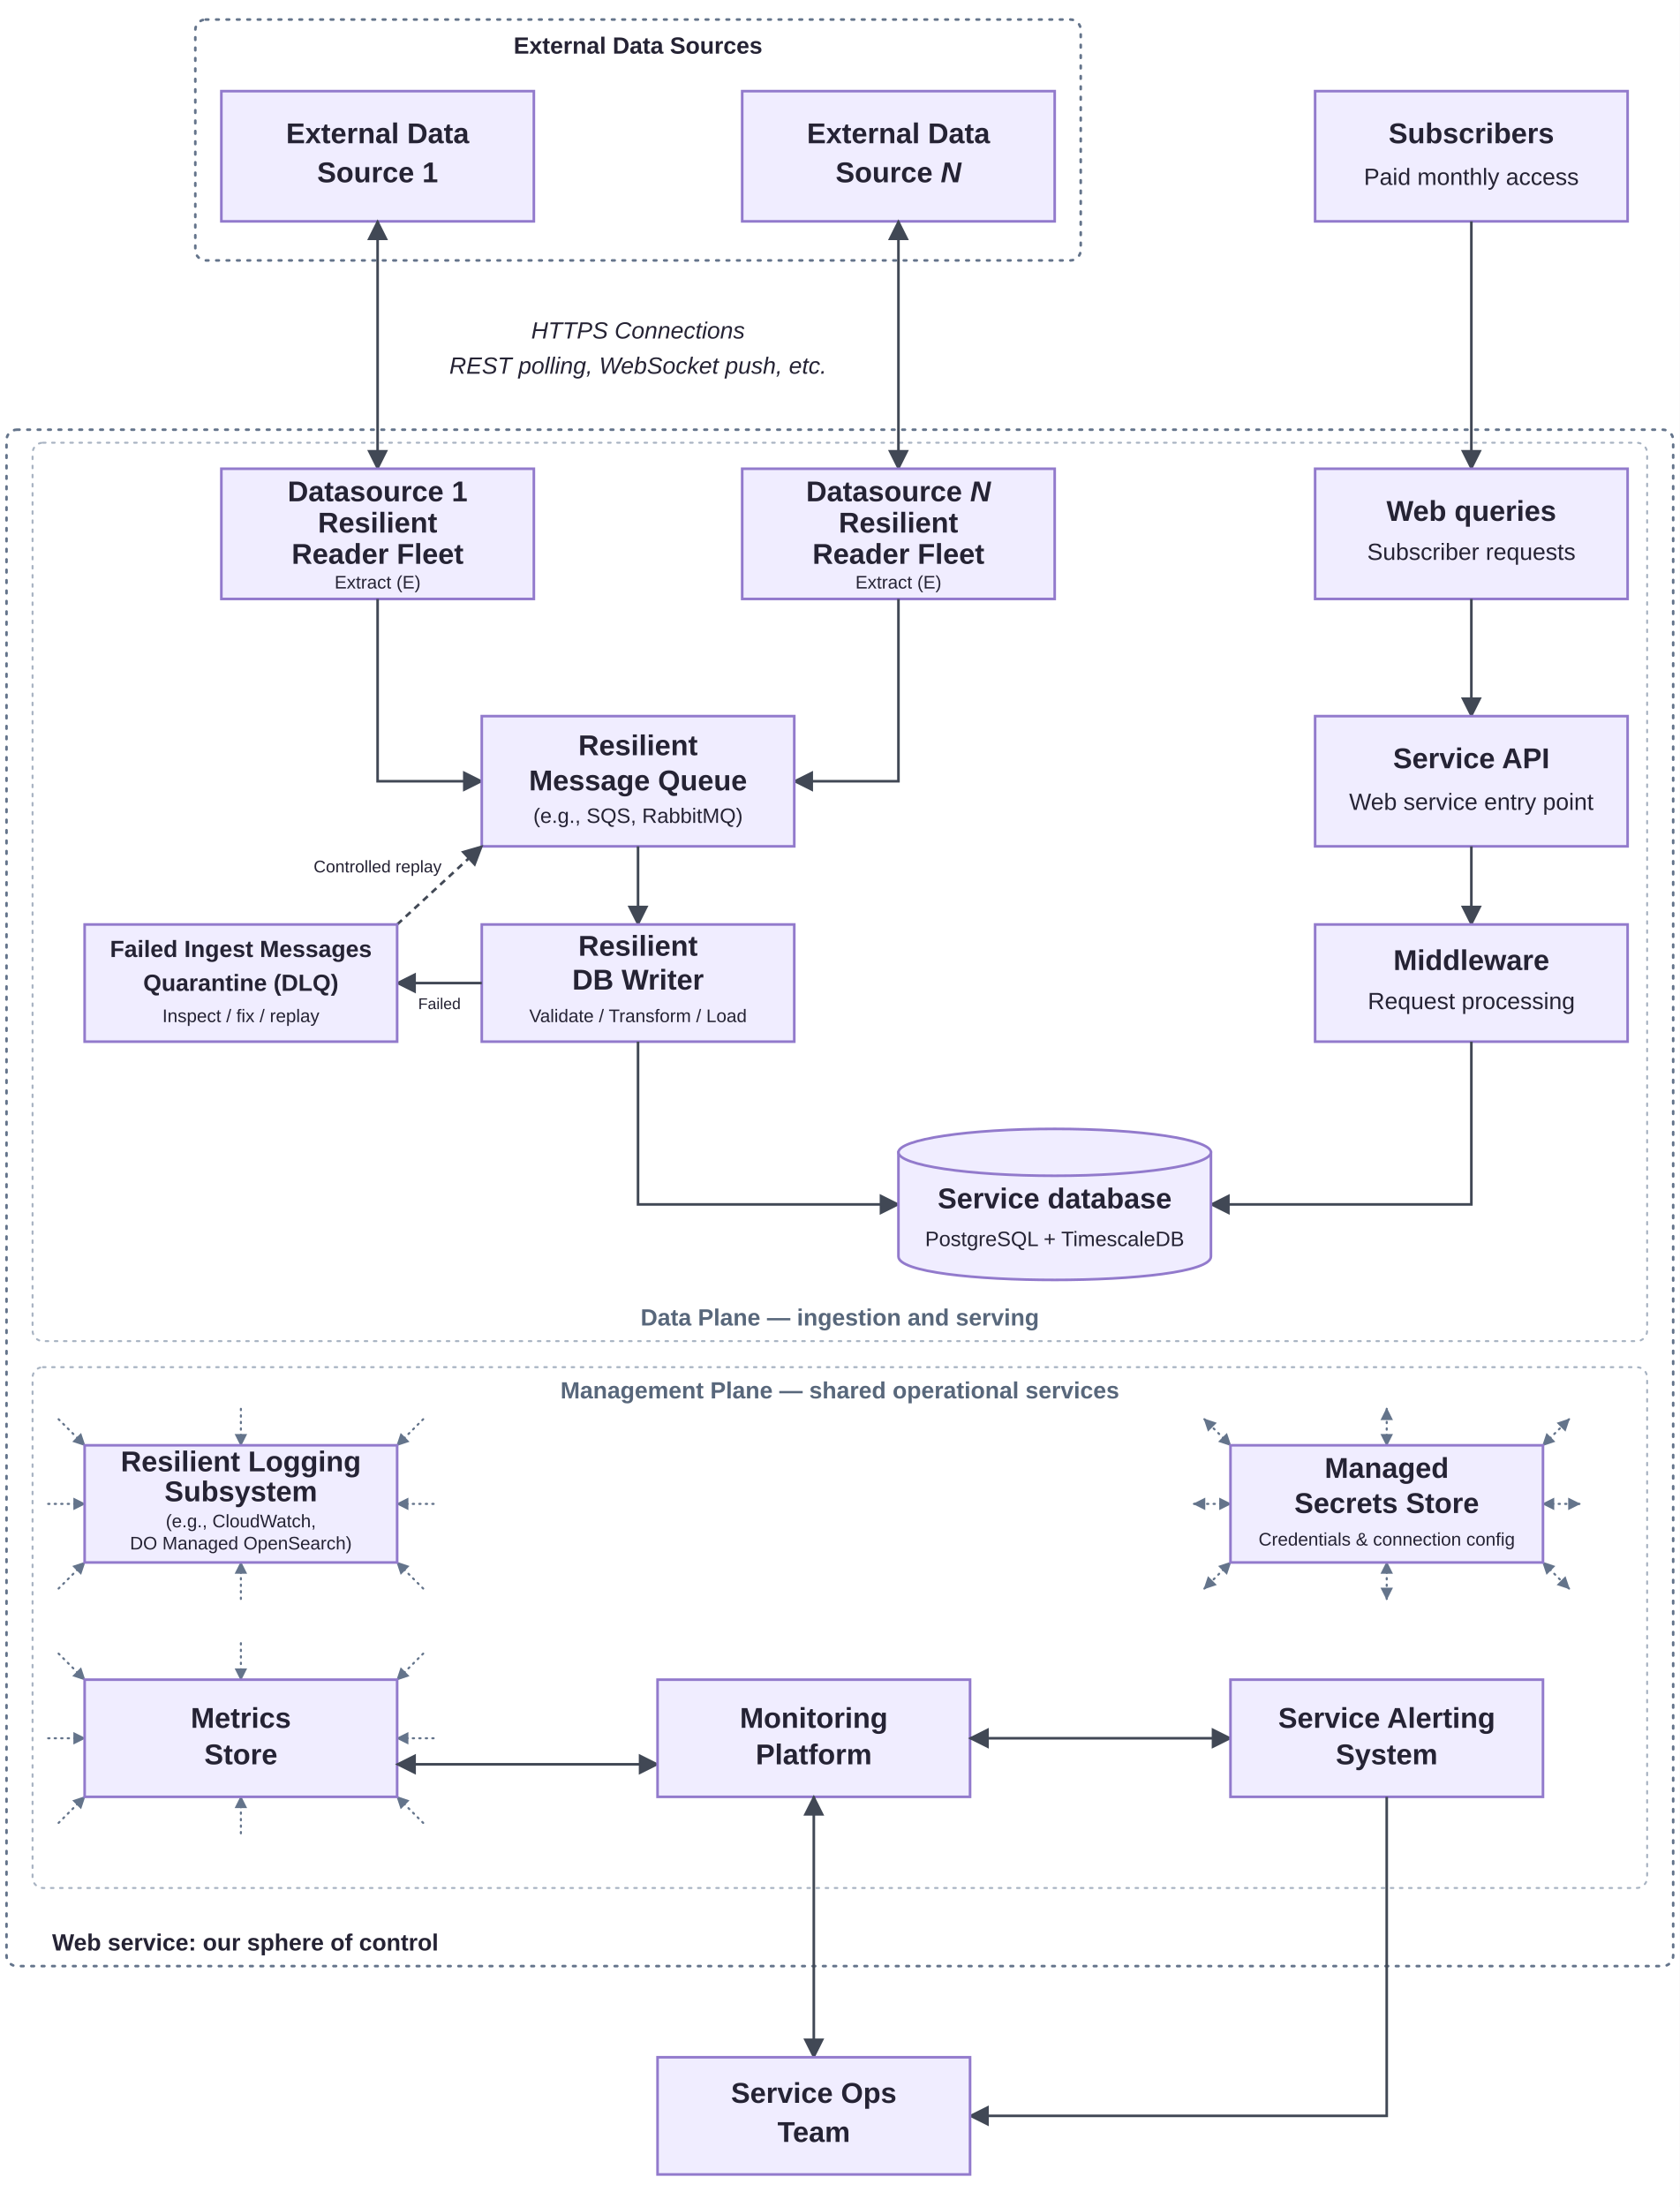
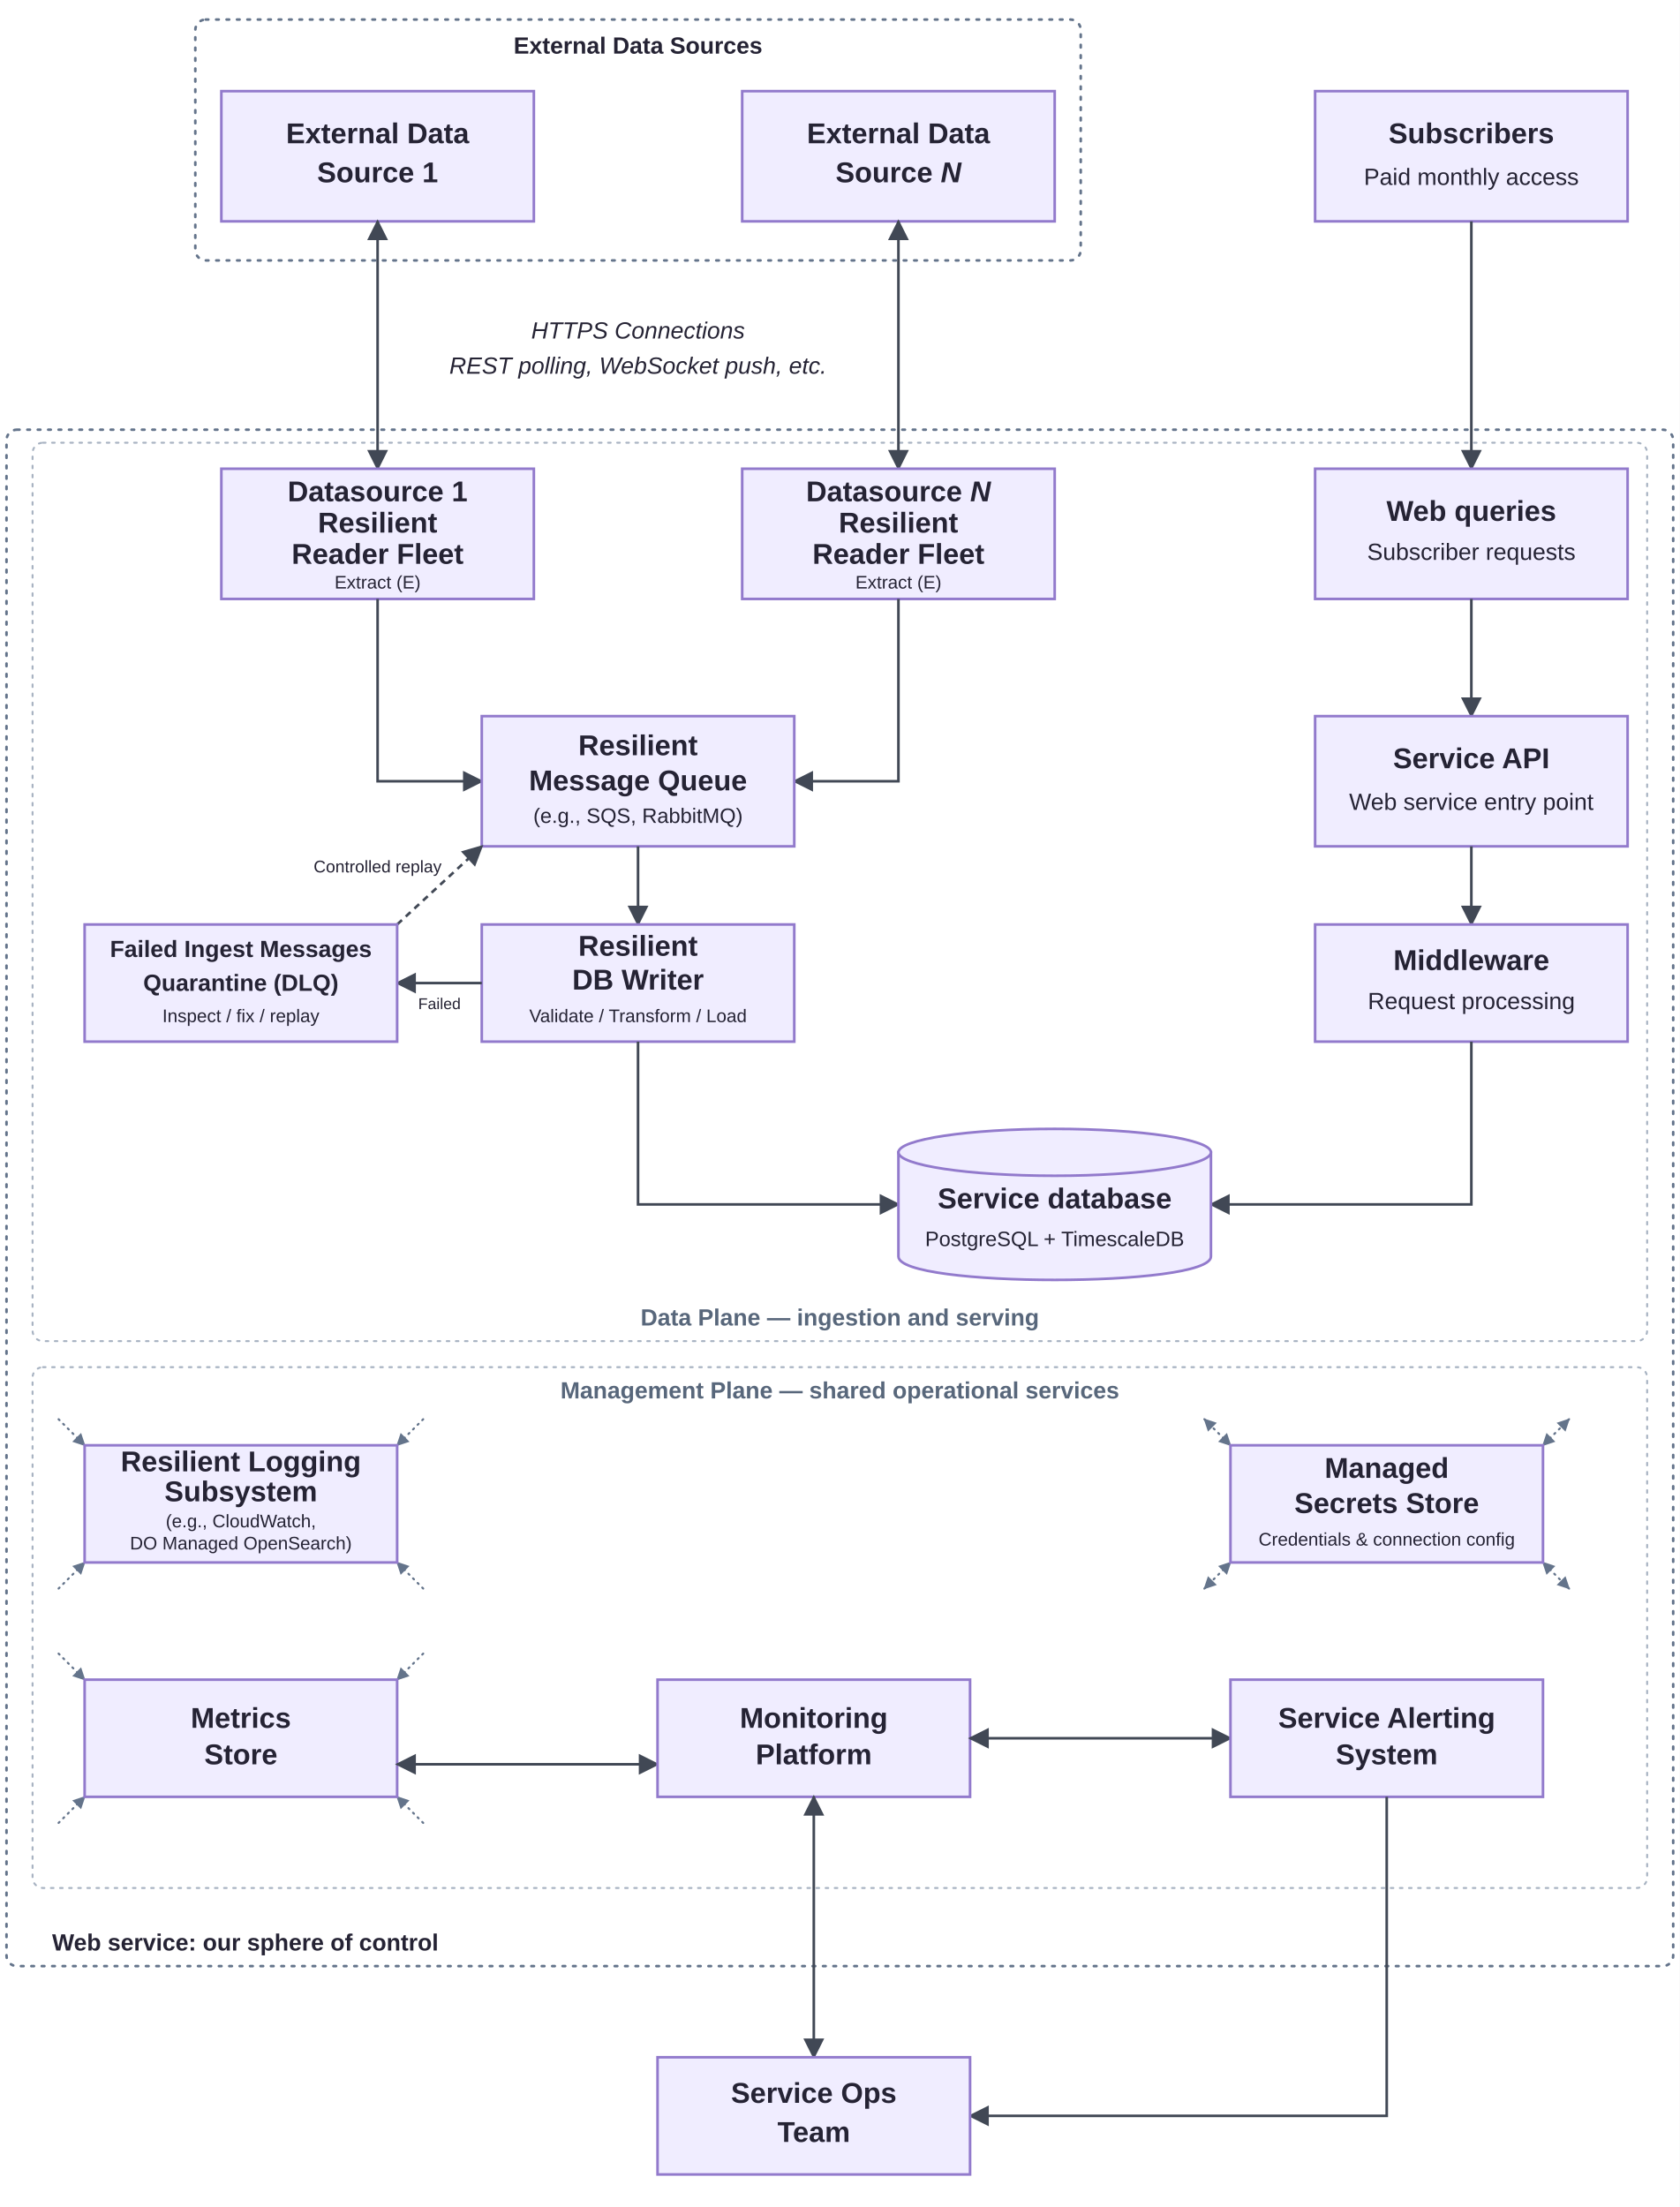
<svg xmlns="http://www.w3.org/2000/svg" width="1290" height="1695" viewBox="0 0 1290 1695" role="img" aria-labelledby="diagram-title diagram-description">
  <defs>
    <marker id="arrow" viewBox="0 0 10 10" refX="9" refY="5" markerWidth="8" markerHeight="8" orient="auto-start-reverse">
      <path d="M 0 0 L 10 5 L 0 10 Z" fill="#414855" />
    </marker>
    <marker id="log-arrow" viewBox="0 0 10 10" refX="9" refY="5" markerWidth="6" markerHeight="6" orient="auto-start-reverse">
      <path d="M 0 0 L 10 5 L 0 10 Z" fill="#64748b" />
    </marker>
  </defs>
  <style>
    text { font-family: Arial, Helvetica, sans-serif; fill: #252334; text-anchor: middle; }
    .plane { fill: none; stroke: #a8b3c2; stroke-width: 1.5; stroke-dasharray: 2 5; stroke-linecap: round; }
    .plane-label { font-size: 18px; font-weight: 600; fill: #58677b; }
    .node { fill: #f0edff; stroke: #927acc; stroke-width: 2; }
    .title { font-size: 22px; font-weight: 600; }
    .detail { font-size: 18px; }
    .small { font-size: 16px; }
    .flow { fill: none; stroke: #414855; stroke-width: 2; marker-end: url(#arrow); }
    .both { marker-start: url(#arrow); }
    .replay { stroke-dasharray: 5 4; }
    .secrets-flow { fill: none; stroke: #64748b; stroke-width: 1.6; stroke-dasharray: 1 4; stroke-linecap: round; marker-start: url(#log-arrow); marker-end: url(#log-arrow); }
    .log-flow, .metric-flow { fill: none; stroke: #64748b; stroke-width: 1.6; stroke-dasharray: 1 4; stroke-linecap: round; marker-end: url(#log-arrow); }
  </style>
  <rect width="1290" height="1695" fill="#ffffff" />
  <g aria-label="External Data Sources">
    <rect x="150" y="15" width="680" height="185" rx="8" fill="none" stroke="#64748b" stroke-width="2" stroke-dasharray="2 6" stroke-linecap="round" />
    <text x="490" y="45" dominant-baseline="text-after-edge" style="font-size: 18px; font-weight: 600;">External Data Sources</text>
  </g>
  <g transform="translate(0, 30)">
    <g aria-label="External Data Source 1">
      <rect class="node" x="170" y="40" width="240" height="100" />
      <text class="title" x="290" y="80">External Data</text>
      <text class="title" x="290" y="110">Source 1</text>
    </g>
    <g aria-label="External Data Source N">
      <rect class="node" x="570" y="40" width="240" height="100" />
      <text class="title" x="690" y="80">External Data</text>
      <text class="title" x="690" y="110">Source <tspan font-style="italic">N</tspan>
      </text>
    </g>
    <g aria-label="Subscribers">
      <rect class="node" x="1010" y="40" width="240" height="100" />
      <text class="title" x="1130" y="80">Subscribers</text>
      <text class="detail" x="1130" y="112">Paid monthly access</text>
    </g>
    <g transform="translate(0, 50)">
      <rect x="5" y="250" width="1280" height="1180" rx="8" fill="none" stroke="#64748b" stroke-width="2" stroke-dasharray="2 6" stroke-linecap="round" />
      <text x="40" y="1418" style="text-anchor: start; font-size: 18px; font-weight: 600;">Web service: our sphere of control</text>
      <g aria-label="Data Plane: ingestion and serving">
        <rect class="plane" x="25" y="260" width="1240" height="690" rx="8" />
        <text class="plane-label" x="645" y="938">Data Plane — ingestion and serving</text>
      </g>
      <g aria-label="Management Plane: shared operational services">
        <rect class="plane" x="25" y="970" width="1240" height="400" rx="8" />
        <text class="plane-label" x="645" y="994">Management Plane — shared operational services</text>
      </g>
      <path class="flow both" d="M 290 90 V 280" />
      <path class="flow both" d="M 690 90 V 280" />
      <g aria-label="HTTPS Connections: REST polling, WebSocket push, etc." font-style="italic">
        <text class="detail" x="490" y="180">HTTPS Connections</text>
        <text class="detail" x="490" y="207">REST polling, WebSocket push, etc.</text>
      </g>
      <path class="flow" d="M 1130 90 V 280" />
      <g aria-label="Datasource 1 Resilient Reader Fleet">
        <rect class="node" x="170" y="280" width="240" height="100" />
        <text class="title" x="290" y="305">Datasource 1</text>
        <text class="title" x="290" y="329">Resilient</text>
        <text class="title" x="290" y="353">Reader Fleet</text>
        <text x="290" y="372" style="font-size: 14px;">Extract (E)</text>
      </g>
      <g aria-label="Datasource N Resilient Reader Fleet">
        <rect class="node" x="570" y="280" width="240" height="100" />
        <text class="title" x="690" y="305">Datasource <tspan font-style="italic">N</tspan>
        </text>
        <text class="title" x="690" y="329">Resilient</text>
        <text class="title" x="690" y="353">Reader Fleet</text>
        <text x="690" y="372" style="font-size: 14px;">Extract (E)</text>
      </g>
      <g aria-label="Web queries">
        <rect class="node" x="1010" y="280" width="240" height="100" />
        <text class="title" x="1130" y="320">Web queries</text>
        <text class="detail" x="1130" y="350">Subscriber requests</text>
      </g>
      <path class="flow" d="M 290 380 V 520 H 370" />
      <path class="flow" d="M 690 380 V 520 H 610" />
      <path class="flow" d="M 1130 380 V 470" />
      <g aria-label="Resilient message queue">
        <rect class="node" x="370" y="470" width="240" height="100" />
        <text class="title" x="490" y="500">Resilient</text>
        <text class="title" x="490" y="527">Message Queue</text>
        <text class="small" x="490" y="552">(e.g., SQS, RabbitMQ)</text>
      </g>
      <g aria-label="Service API">
        <rect class="node" x="1010" y="470" width="240" height="100" />
        <text class="title" x="1130" y="510">Service API</text>
        <text class="detail" x="1130" y="542">Web service entry point</text>
      </g>
      <path class="flow" d="M 490 570 V 630" />
      <path class="flow" d="M 1130 570 V 630" />
      <g aria-label="Resilient database writer">
        <rect class="node" x="370" y="630" width="240" height="90" />
        <text class="title" x="490" y="654">Resilient</text>
        <text class="title" x="490" y="680">DB Writer</text>
        <text x="490" y="705" style="font-size: 14px;">Validate / Transform / Load</text>
      </g>
      <path class="flow" d="M 370 675 H 305" />
      <text x="337.5" y="695" style="font-size: 12px;">Failed</text>
      <path class="flow replay" d="M 305 630 L 370 570" />
      <text x="290" y="590" style="font-size: 13px;">Controlled replay</text>
      <g aria-label="Failed Ingest Messages / Quarantine, dead-letter queue">
        <rect class="node" x="65" y="630" width="240" height="90" />
        <text x="185" y="655" style="font-size: 18px; font-weight: 600;">Failed Ingest Messages</text>
        <text x="185" y="681" style="font-size: 18px; font-weight: 600;">Quarantine (DLQ)</text>
        <text x="185" y="705" style="font-size: 14px;">Inspect / fix / replay</text>
      </g>
      <g aria-label="Middleware">
        <rect class="node" x="1010" y="630" width="240" height="90" />
        <text class="title" x="1130" y="665">Middleware</text>
        <text class="detail" x="1130" y="695">Request processing</text>
      </g>
      <path class="flow" d="M 490 720 V 845 H 690" />
      <path class="flow" d="M 1130 720 V 845 H 930" />
      <g aria-label="Service database, PostgreSQL and TimescaleDB">
        <path class="node" d="M 690 805 V 885 C 690 909 930 909 930 885 V 805 Z" />
        <ellipse class="node" cx="810" cy="805" rx="120" ry="18" />
        <text class="title" x="810" y="848">Service database</text>
        <text class="small" x="810" y="877">PostgreSQL + TimescaleDB</text>
      </g>
      <g transform="translate(255, 400)">
        <g aria-label="Components request and receive credentials from the Managed Secrets Store">
-           <path class="secrets-flow" d="M 810 602 V 630" />
-           <path class="secrets-flow" d="M 810 748 V 720" />
-           <path class="secrets-flow" d="M 662 675 H 690" />
-           <path class="secrets-flow" d="M 958 675 H 930" />
          <path class="secrets-flow" d="M 670 610 L 690 630" />
          <path class="secrets-flow" d="M 950 610 L 930 630" />
          <path class="secrets-flow" d="M 670 740 L 690 720" />
          <path class="secrets-flow" d="M 950 740 L 930 720" />
        </g>
        <g aria-label="Managed Secrets Store: credentials and connection configuration">
          <rect class="node" x="690" y="630" width="240" height="90" />
          <text class="title" x="810" y="655">Managed</text>
          <text class="title" x="810" y="682">Secrets Store</text>
          <text x="810" y="707" style="font-size: 14px;">Credentials &amp; connection config</text>
        </g>
      </g>
      <g transform="translate(-592.5, 400)">
        <g aria-label="Every component sends logs to the Resilient Logging Subsystem">
-           <path class="log-flow" d="M 777.5 602 V 630" />
-           <path class="log-flow" d="M 777.5 748 V 720" />
-           <path class="log-flow" d="M 629.5 675 H 657.5" />
-           <path class="log-flow" d="M 925.5 675 H 897.5" />
          <path class="log-flow" d="M 637.5 610 L 657.5 630" />
          <path class="log-flow" d="M 917.5 610 L 897.5 630" />
          <path class="log-flow" d="M 637.5 740 L 657.5 720" />
          <path class="log-flow" d="M 917.5 740 L 897.5 720" />
        </g>
        <g aria-label="Resilient Logging Subsystem">
          <rect class="node" x="657.5" y="630" width="240" height="90" />
          <text class="title" x="777.5" y="650">Resilient Logging</text>
          <text class="title" x="777.5" y="673">Subsystem</text>
          <text x="777.5" y="693" style="font-size: 14px;">(e.g., CloudWatch,</text>
          <text x="777.5" y="710" style="font-size: 14px;">DO Managed OpenSearch)</text>
        </g>
      </g>
      <g transform="translate(0, 70)">
        <g aria-label="Metrics from every component reach the shared Metrics Store">
-           <path class="metric-flow" d="M 185 1112 V 1140" />
-           <path class="metric-flow" d="M 185 1258 V 1230" />
-           <path class="metric-flow" d="M 37 1185 H 65" />
-           <path class="metric-flow" d="M 333 1185 H 305" />
          <path class="metric-flow" d="M 45 1120 L 65 1140" />
          <path class="metric-flow" d="M 325 1120 L 305 1140" />
          <path class="metric-flow" d="M 45 1250 L 65 1230" />
          <path class="metric-flow" d="M 325 1250 L 305 1230" />
        </g>
        <g aria-label="Metrics Store">
          <rect class="node" x="65" y="1140" width="240" height="90" />
          <text class="title" x="185" y="1177">Metrics</text>
          <text class="title" x="185" y="1205">Store</text>
        </g>
        <path class="flow both" d="M 305 1205 H 505" />
        <g aria-label="Monitoring Platform">
          <rect class="node" x="505" y="1140" width="240" height="90" />
          <text class="title" x="625" y="1177">Monitoring</text>
          <text class="title" x="625" y="1205">Platform</text>
        </g>
        <path class="flow both" d="M 745 1185 H 945" />
        <g aria-label="Service Alerting System">
          <rect class="node" x="945" y="1140" width="240" height="90" />
          <text class="title" x="1065" y="1177">Service Alerting</text>
          <text class="title" x="1065" y="1205">System</text>
        </g>
      </g>
      <path class="flow both" d="M 625 1300 V 1500" />
      <path class="flow" d="M 1065 1300 V 1545 H 745" />
      <g aria-label="Service Ops Team">
        <rect class="node" x="505" y="1500" width="240" height="90" />
        <text class="title" x="625" y="1535">Service Ops</text>
        <text class="title" x="625" y="1565">Team</text>
      </g>
    </g>
  </g>
</svg>
